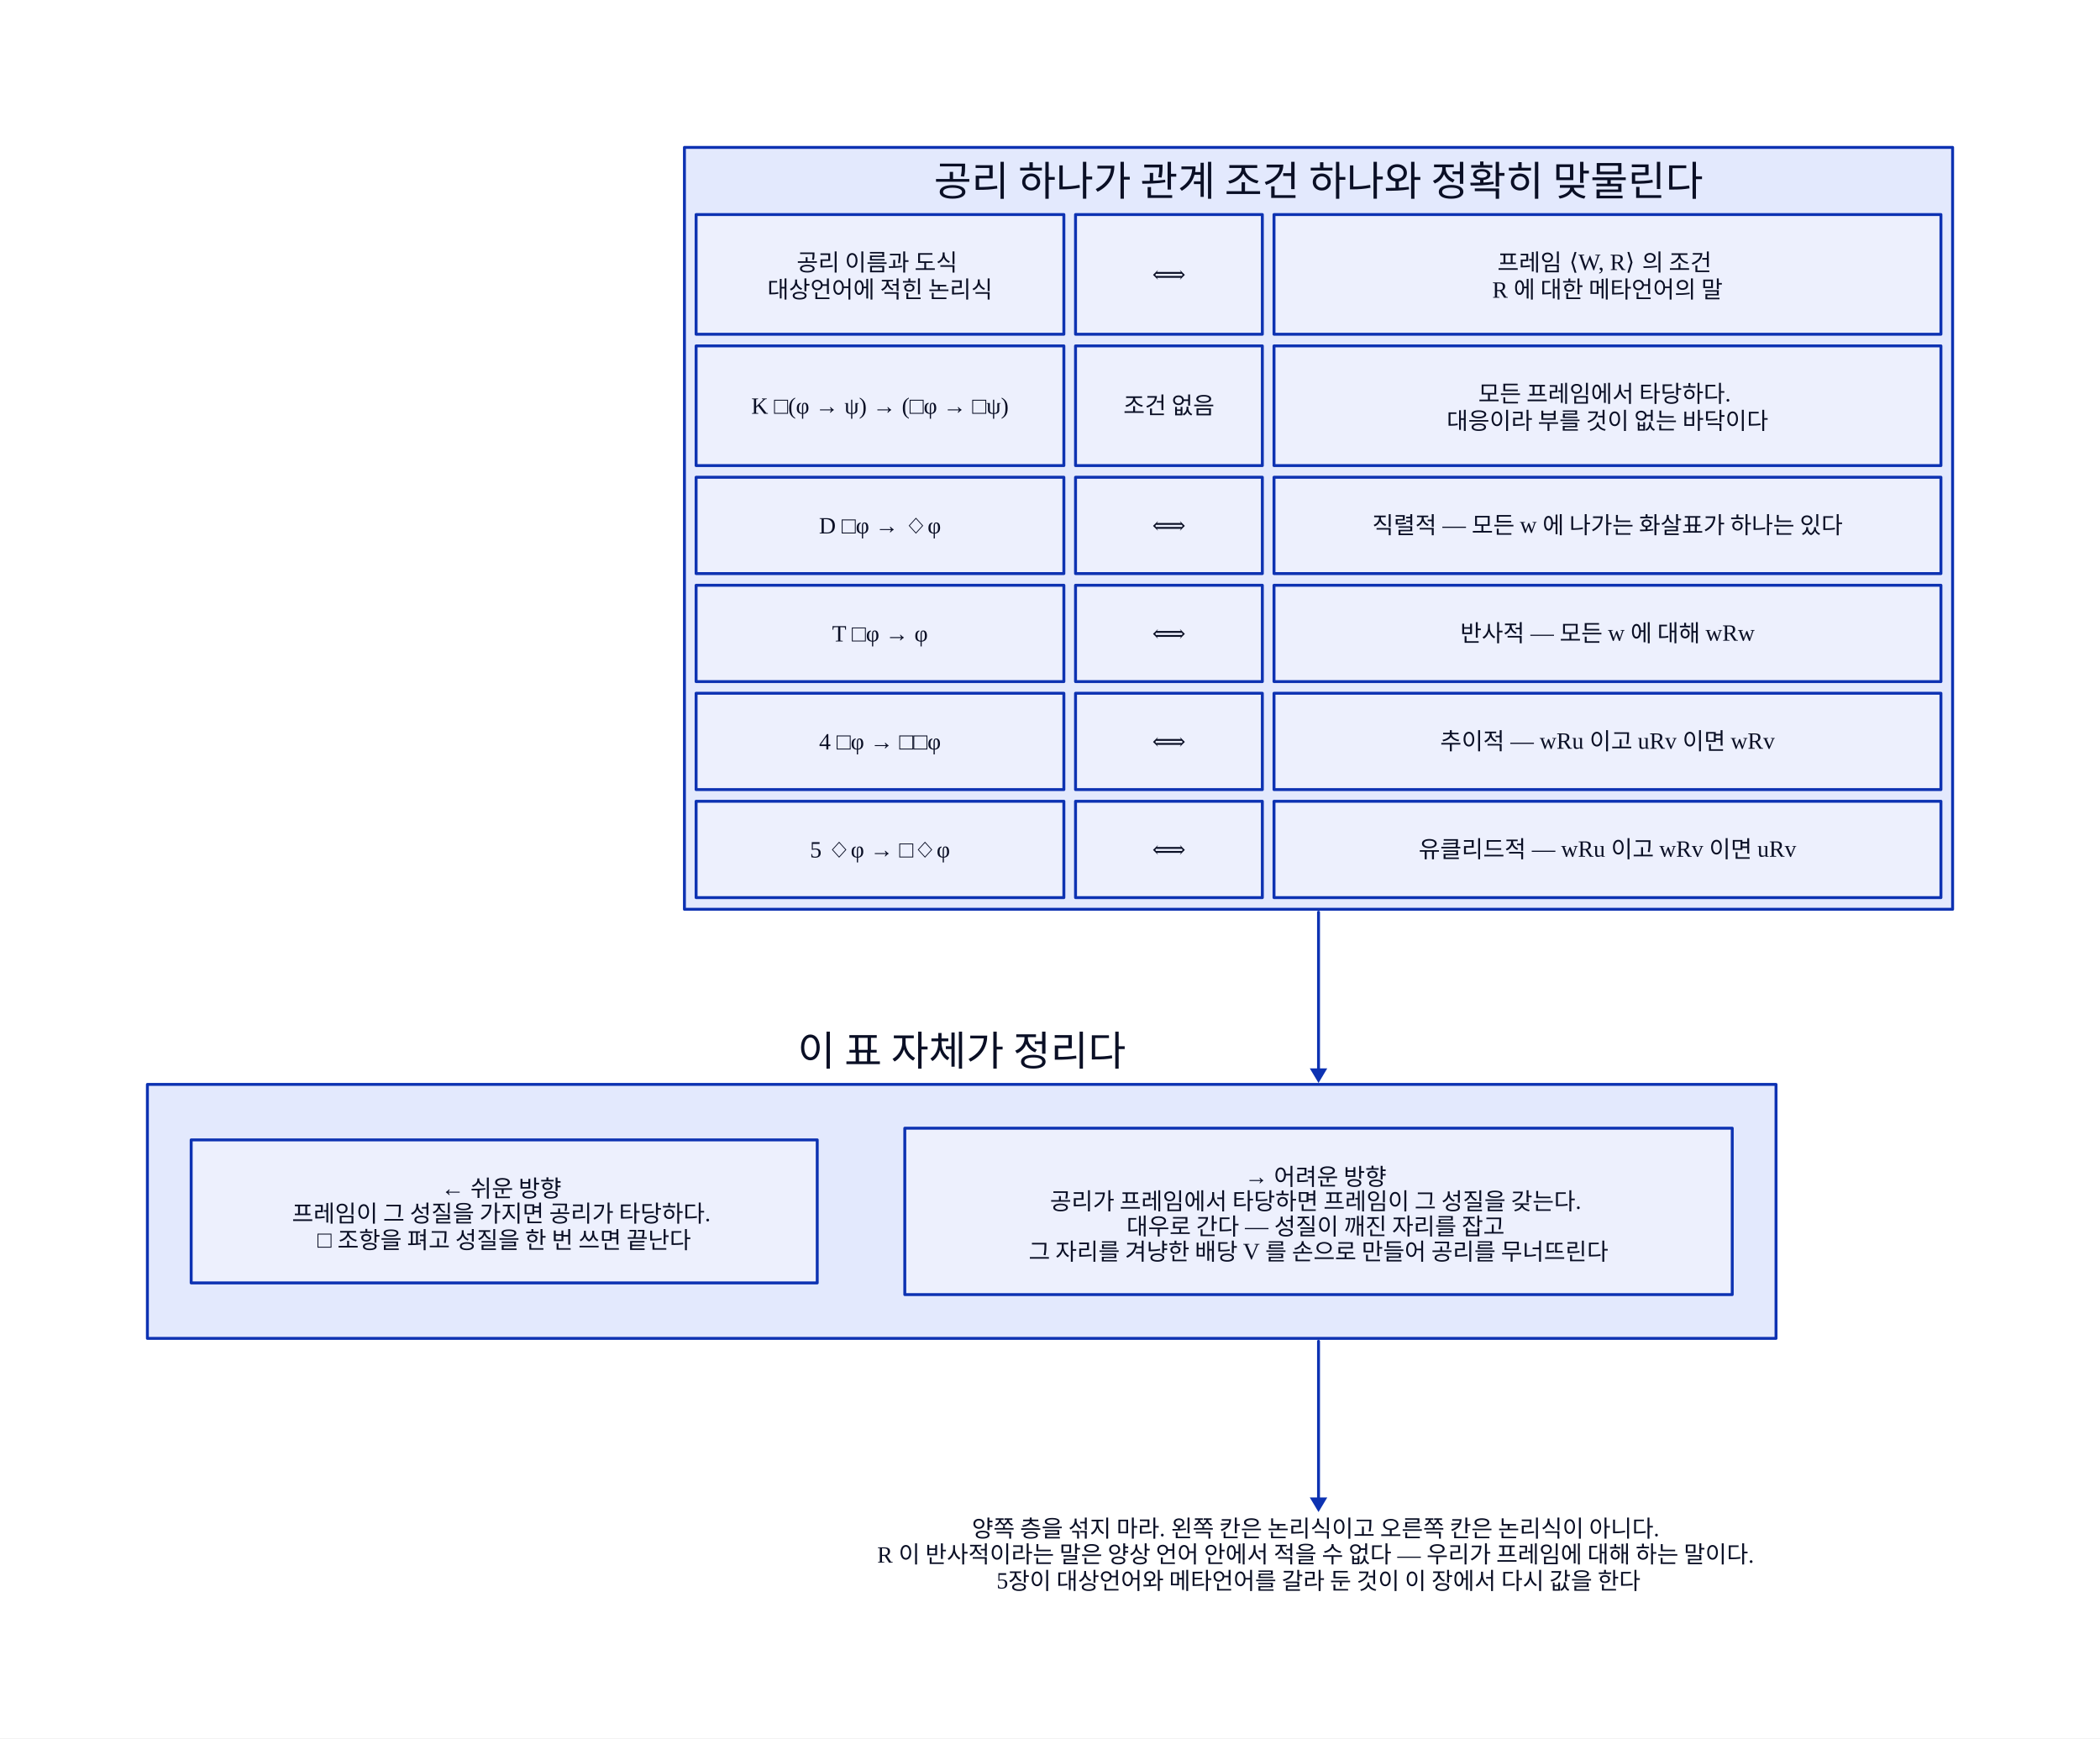
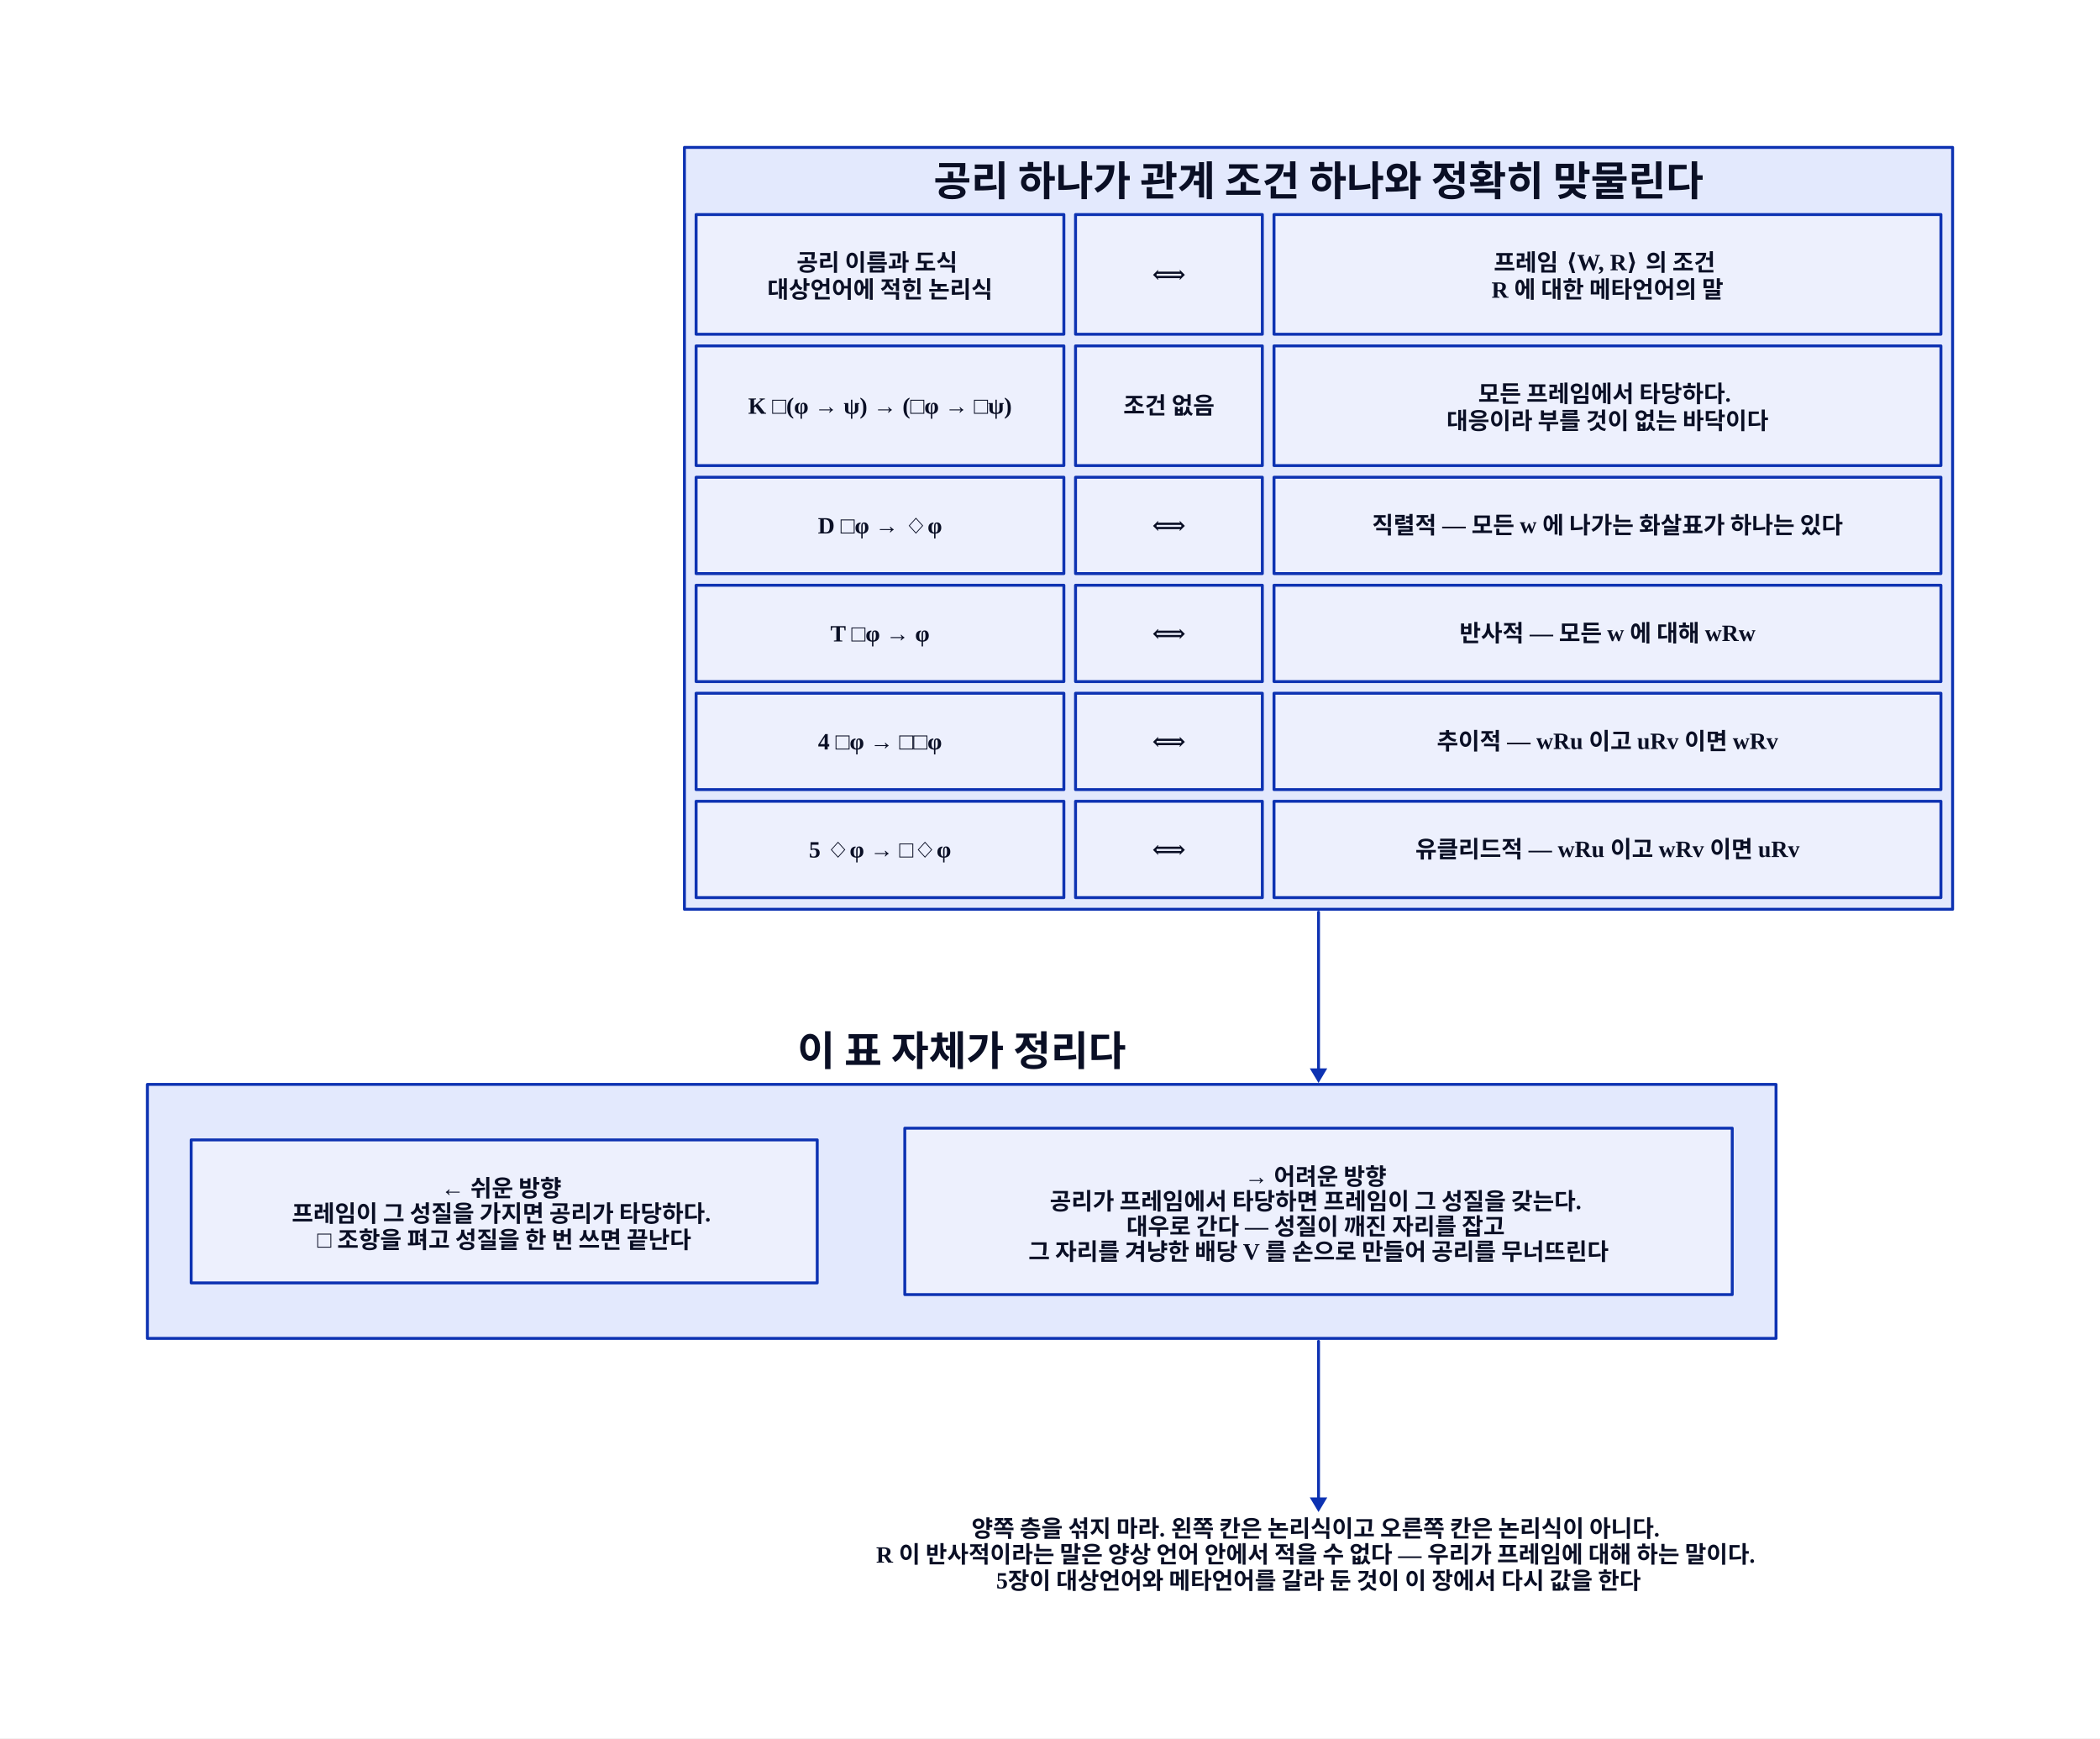
<svg xmlns="http://www.w3.org/2000/svg" width="1439" height="1191" class="d2-1009779548 d2-svg" viewBox="-91 -101 1439 1191">
  <rect width="1439" height="1191" x="-91" y="-101" rx="0" style="fill:#fff" />
-   <style>.connection,.shape{stroke-linejoin:round}.shape{shape-rendering:geometricPrecision}.connection{stroke-linecap:round}.d2-1009779548 .fill-N1{fill:#0a0f25}.d2-1009779548 .fill-B4{fill:#e3e9fd}.d2-1009779548 .fill-B5{fill:#edf0fd}.d2-1009779548 .stroke-B1{stroke:#0d32b2}.s0{stroke-width:2}.s1{text-anchor:middle;font-size:28px}.s2{text-anchor:middle;font-size:16px}</style>
+   <style>.d2-1009779548 .text-bold{font-weight:700}.connection,.shape{stroke-linejoin:round}.shape{shape-rendering:geometricPrecision}.connection{stroke-linecap:round}.d2-1009779548 .fill-N1{fill:#0a0f25}.d2-1009779548 .fill-B4{fill:#e3e9fd}.d2-1009779548 .fill-B5{fill:#edf0fd}.d2-1009779548 .stroke-B1{stroke:#0d32b2}.s0{stroke-width:2}.s1{text-anchor:middle;font-size:28px}.s2{text-anchor:middle;font-size:16px}</style>
  <g>
    <g class="shape">
      <path d="M378 0h869v522H378z" class="stroke-B1 fill-B4 s0" />
    </g>
    <text x="812.5" y="33" class="text-bold fill-N1 s1">공리 하나가 관계 조건 하나와 정확히 맞물린다</text>
  </g>
  <g>
    <g class="shape">
      <path d="M10 642h1116v174H10z" class="stroke-B1 fill-B4 s0" />
    </g>
    <text x="568" y="629" class="text-bold fill-N1 s1">이 표 자체가 정리다</text>
  </g>
  <text x="812.5" y="952" class="text-bold fill-N1 s2">
    <tspan x="812.5" dy="0">양쪽 층을 섞지 마라. 왼쪽 칸은 논리식이고 오른쪽 칸은 논리식이 아니다.</tspan>
    <tspan x="812.5" dy="17.667">R 이 반사적이라는 말은 양상 언어 안에서 적을 수 없다 — 우리가 프레임에 대해 하는 말이다.</tspan>
    <tspan x="812.5" dy="17.667">5장이 대상언어와 메타언어를 갈라 둔 것이 이 장에서 다시 값을 한다</tspan>
  </text>
  <g>
    <g class="shape">
      <path d="M386 46h252v82H386z" class="stroke-B1 fill-B5 s0" />
    </g>
    <text x="512" y="84.5" class="text-bold fill-N1 s2">
      <tspan x="512" dy="0">공리 이름과 도식</tspan>
      <tspan x="512" dy="18.5">대상언어에 적힌 논리식</tspan>
    </text>
  </g>
  <g>
    <g class="shape">
      <path d="M646 46h128v82H646z" class="stroke-B1 fill-B5 s0" />
    </g>
    <text x="710" y="92.5" class="text-bold fill-N1 s2">⟺</text>
  </g>
  <g>
    <g class="shape">
      <path d="M782 46h457v82H782z" class="stroke-B1 fill-B5 s0" />
    </g>
    <text x="1010.5" y="84.5" class="text-bold fill-N1 s2">
      <tspan x="1010.5" dy="0">프레임 ⟨W, R⟩ 의 조건</tspan>
      <tspan x="1010.5" dy="18.5">R 에 대한 메타언어의 말</tspan>
    </text>
  </g>
  <g>
    <g class="shape">
      <path d="M386 136h252v82H386z" class="stroke-B1 fill-B5 s0" />
    </g>
    <text x="512" y="182.5" class="text-bold fill-N1 s2">K □(φ → ψ) → (□φ → □ψ)</text>
  </g>
  <g>
    <g class="shape">
      <path d="M646 136h128v82H646z" class="stroke-B1 fill-B5 s0" />
    </g>
    <text x="710" y="182.5" class="text-bold fill-N1 s2">조건 없음</text>
  </g>
  <g>
    <g class="shape">
      <path d="M782 136h457v82H782z" class="stroke-B1 fill-B5 s0" />
    </g>
    <text x="1010.5" y="174.5" class="text-bold fill-N1 s2">
      <tspan x="1010.5" dy="0">모든 프레임에서 타당하다.</tspan>
      <tspan x="1010.5" dy="18.5">대응이라 부를 것이 없는 바닥이다</tspan>
    </text>
  </g>
  <g>
    <g class="shape">
      <path d="M386 226h252v66H386z" class="stroke-B1 fill-B5 s0" />
    </g>
    <text x="512" y="264.5" class="text-bold fill-N1 s2">D □φ → ◇φ</text>
  </g>
  <g>
    <g class="shape">
      <path d="M646 226h128v66H646z" class="stroke-B1 fill-B5 s0" />
    </g>
    <text x="710" y="264.5" class="text-bold fill-N1 s2">⟺</text>
  </g>
  <g>
    <g class="shape">
      <path d="M782 226h457v66H782z" class="stroke-B1 fill-B5 s0" />
    </g>
    <text x="1010.5" y="264.5" class="text-bold fill-N1 s2">직렬적 — 모든 w 에 나가는 화살표가 하나는 있다</text>
  </g>
  <g>
    <g class="shape">
      <path d="M386 300h252v66H386z" class="stroke-B1 fill-B5 s0" />
    </g>
    <text x="512" y="338.5" class="text-bold fill-N1 s2">T □φ → φ</text>
  </g>
  <g>
    <g class="shape">
      <path d="M646 300h128v66H646z" class="stroke-B1 fill-B5 s0" />
    </g>
    <text x="710" y="338.5" class="text-bold fill-N1 s2">⟺</text>
  </g>
  <g>
    <g class="shape">
      <path d="M782 300h457v66H782z" class="stroke-B1 fill-B5 s0" />
    </g>
    <text x="1010.5" y="338.5" class="text-bold fill-N1 s2">반사적 — 모든 w 에 대해 wRw</text>
  </g>
  <g>
    <g class="shape">
      <path d="M386 374h252v66H386z" class="stroke-B1 fill-B5 s0" />
    </g>
    <text x="512" y="412.5" class="text-bold fill-N1 s2">4 □φ → □□φ</text>
  </g>
  <g>
    <g class="shape">
      <path d="M646 374h128v66H646z" class="stroke-B1 fill-B5 s0" />
    </g>
    <text x="710" y="412.5" class="text-bold fill-N1 s2">⟺</text>
  </g>
  <g>
    <g class="shape">
      <path d="M782 374h457v66H782z" class="stroke-B1 fill-B5 s0" />
    </g>
    <text x="1010.5" y="412.5" class="text-bold fill-N1 s2">추이적 — wRu 이고 uRv 이면 wRv</text>
  </g>
  <g>
    <g class="shape">
      <path d="M386 448h252v66H386z" class="stroke-B1 fill-B5 s0" />
    </g>
    <text x="512" y="486.5" class="text-bold fill-N1 s2">5 ◇φ → □◇φ</text>
  </g>
  <g>
    <g class="shape">
      <path d="M646 448h128v66H646z" class="stroke-B1 fill-B5 s0" />
    </g>
    <text x="710" y="486.5" class="text-bold fill-N1 s2">⟺</text>
  </g>
  <g>
    <g class="shape">
      <path d="M782 448h457v66H782z" class="stroke-B1 fill-B5 s0" />
    </g>
    <text x="1010.5" y="486.5" class="text-bold fill-N1 s2">유클리드적 — wRu 이고 wRv 이면 uRv</text>
  </g>
  <g>
    <g class="shape">
      <path d="M40 680h429v98H40z" class="stroke-B1 fill-B5 s0" />
    </g>
    <text x="254.5" y="718.5" class="text-bold fill-N1 s2">
      <tspan x="254.5" dy="0">← 쉬운 방향</tspan>
      <tspan x="254.5" dy="17.667">프레임이 그 성질을 가지면 공리가 타당하다.</tspan>
      <tspan x="254.5" dy="17.667">□ 조항을 펴고 성질을 한 번 쓰면 끝난다</tspan>
    </text>
  </g>
  <g>
    <g class="shape">
      <path d="M529 672h567v114H529z" class="stroke-B1 fill-B5 s0" />
    </g>
    <text x="812.5" y="710.5" class="text-bold fill-N1 s2">
      <tspan x="812.5" dy="0">→ 어려운 방향</tspan>
      <tspan x="812.5" dy="17.25">공리가 프레임에서 타당하면 프레임이 그 성질을 갖는다.</tspan>
      <tspan x="812.5" dy="17.25">대우로 간다 — 성질이 깨진 자리를 잡고</tspan>
      <tspan x="812.5" dy="17.25">그 자리를 겨냥한 배당 V 를 손으로 만들어 공리를 무너뜨린다</tspan>
    </text>
  </g>
  <marker id="mk-d2-1009779548-3488378134" markerHeight="12" markerUnits="userSpaceOnUse" markerWidth="10" orient="auto" refX="7" refY="6" viewBox="0 0 10 12">
    <path stroke-width="2" d="m0 0 10 6-10 6z" class="connection" style="fill:#0d32b2" />
  </marker>
  <path fill="none" marker-end="url(#mk-d2-1009779548-3488378134)" d="M812.5 524v114" class="connection stroke-B1 s0" mask="url(#d2-1009779548)" />
  <path fill="none" marker-end="url(#mk-d2-1009779548-3488378134)" d="M812.5 818v114" class="connection stroke-B1 s0" mask="url(#d2-1009779548)" />
  <mask id="d2-1009779548" width="1439" height="1191" x="-91" y="-101" maskUnits="userSpaceOnUse">
    <path fill="#fff" d="M-91-101h1439v1191H-91z" />
  </mask>
</svg>
